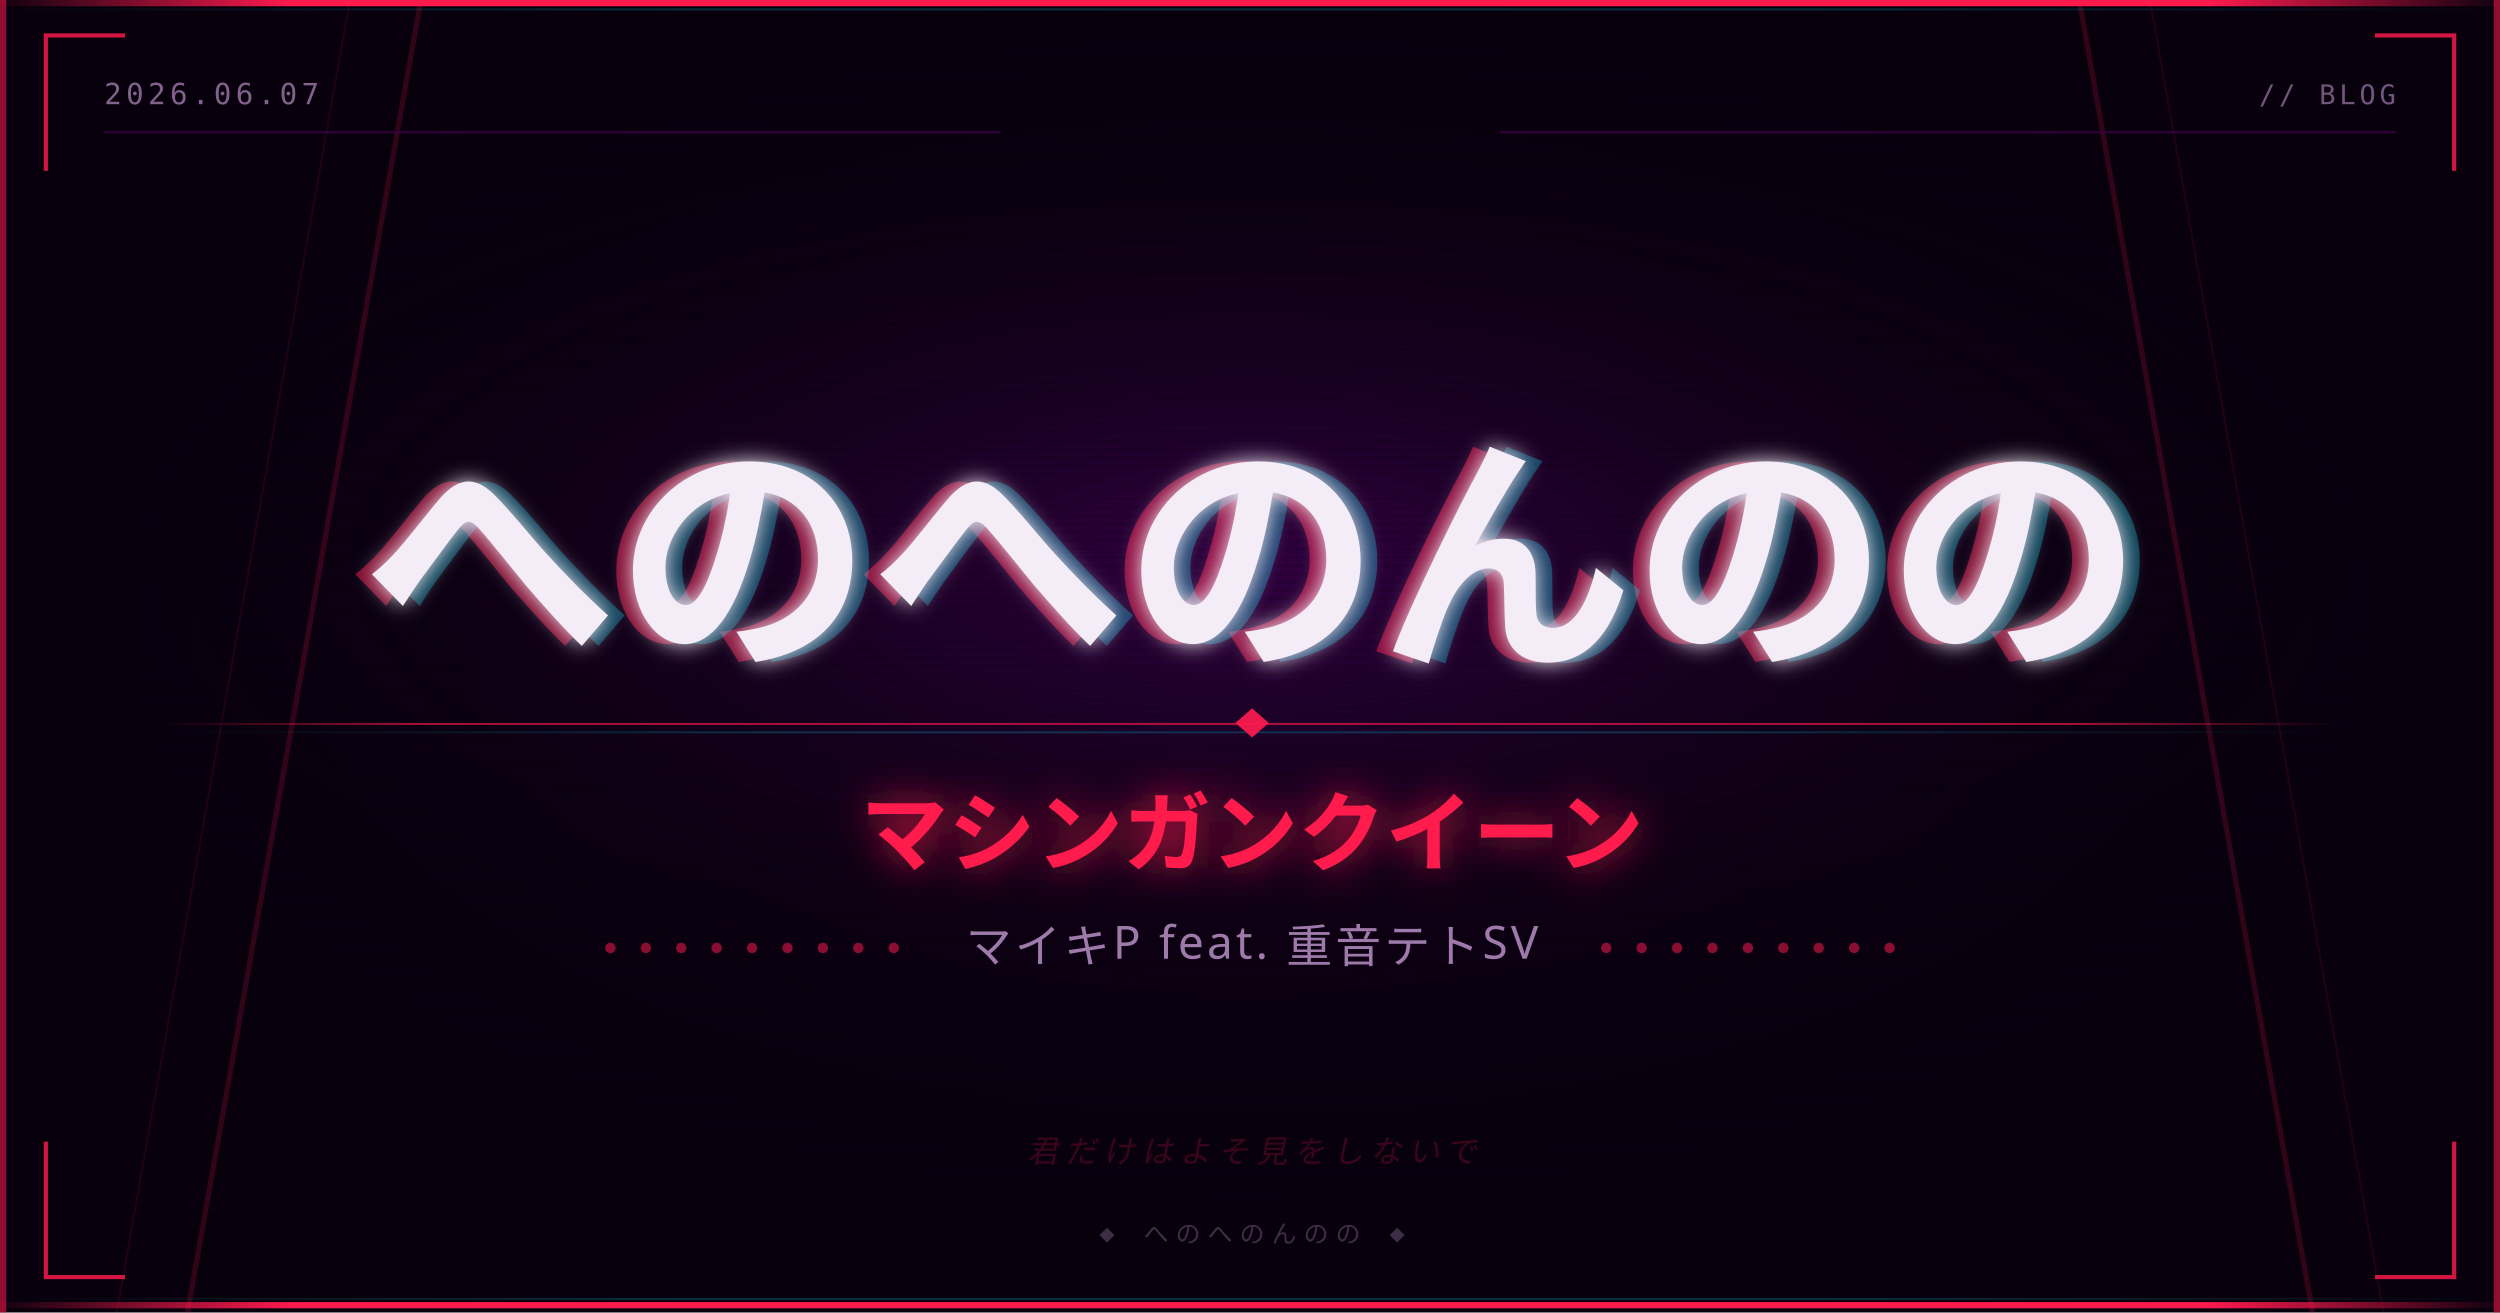
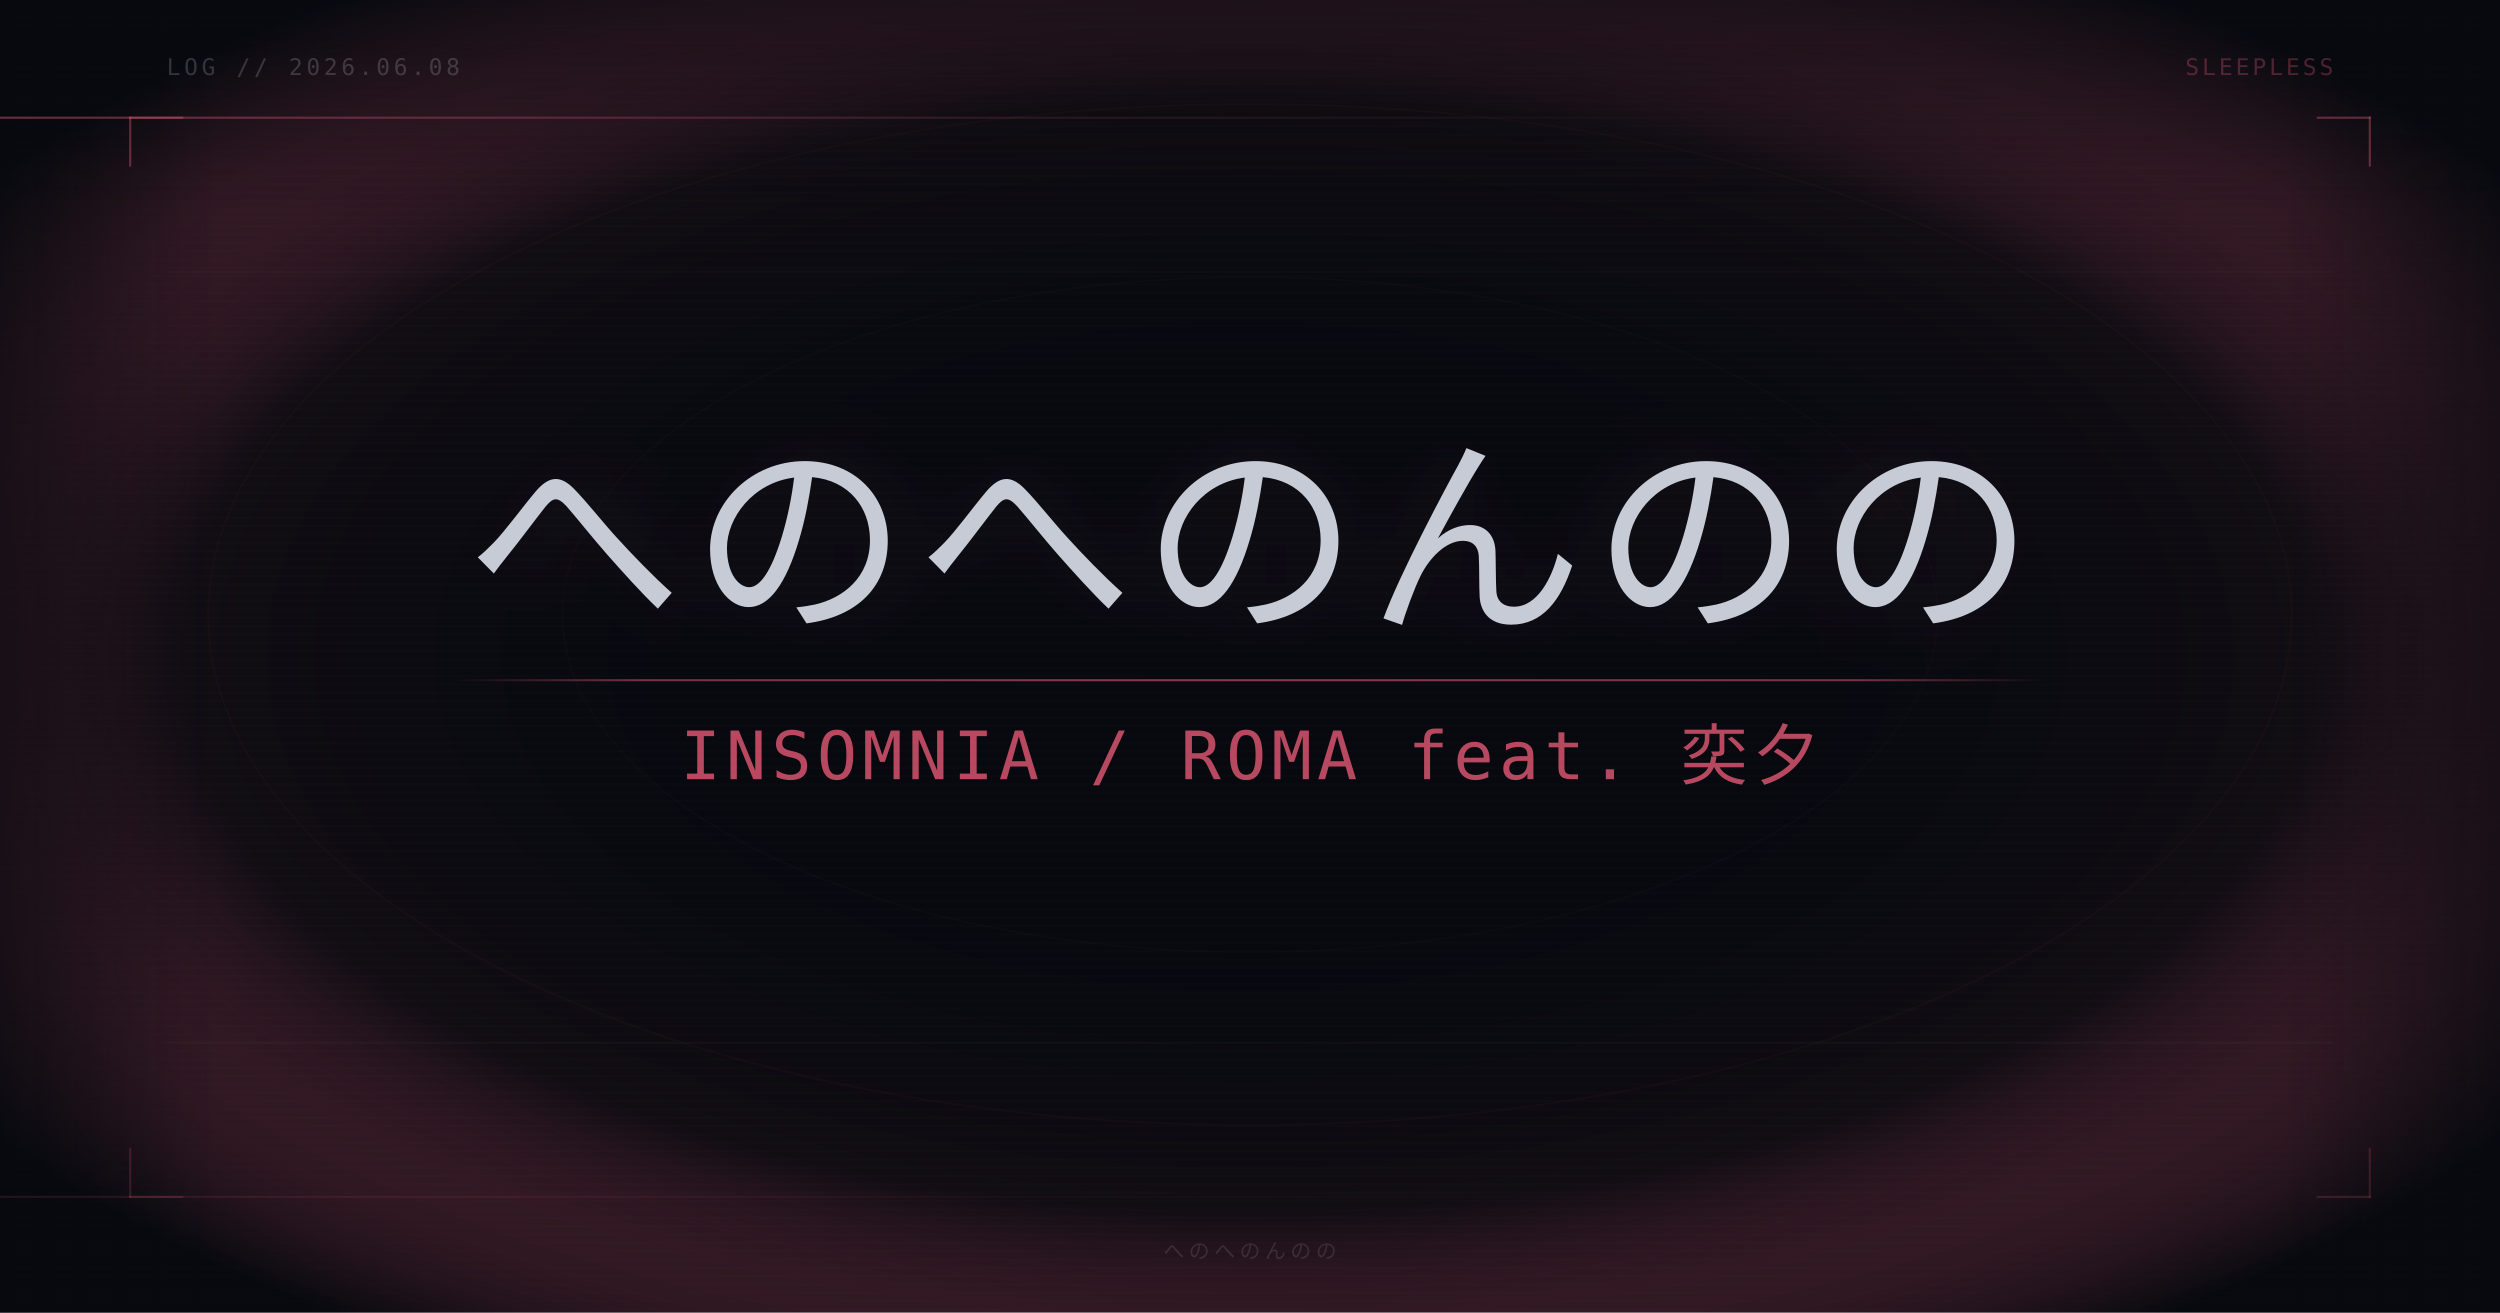
<svg xmlns="http://www.w3.org/2000/svg" width="1200" height="630" viewBox="0 0 1200 630">
  <defs>
-     <pattern id="scan" x="0" y="0" width="2" height="4" patternUnits="userSpaceOnUse">
-       <rect x="0" y="3" width="2" height="1" fill="#000000" opacity="0.13" />
+     <radialGradient id="rg" cx="50%" cy="50%" r="62%">
+       <stop offset="28%" stop-color="#07090f" stop-opacity="0" />
+       <stop offset="68%" stop-color="#d95570" stop-opacity="0.045" />
+       <stop offset="100%" stop-color="#07090f" stop-opacity="0.76" />
+     </radialGradient>
+     <linearGradient id="lx" x1="0%" y1="0%" x2="100%" y2="0%">
+       <stop offset="0%" stop-color="#07090f" stop-opacity="0.62" />
+       <stop offset="9%" stop-color="#07090f" stop-opacity="0" />
+       <stop offset="91%" stop-color="#07090f" stop-opacity="0" />
+       <stop offset="100%" stop-color="#07090f" stop-opacity="0.62" />
+     </linearGradient>
+     <linearGradient id="ly" x1="0%" y1="0%" x2="0%" y2="100%">
+       <stop offset="0%" stop-color="#07090f" stop-opacity="0.46" />
+       <stop offset="16%" stop-color="#07090f" stop-opacity="0" />
+     </linearGradient>
+     <linearGradient id="sc" x1="0%" y1="0%" x2="100%" y2="0%">
+       <stop offset="0%" stop-color="#d95570" stop-opacity="1" />
+       <stop offset="42%" stop-color="#d95570" stop-opacity="0.28" />
+       <stop offset="68%" stop-color="#d95570" stop-opacity="0" />
+     </linearGradient>
+     <linearGradient id="scc" x1="0%" y1="0%" x2="100%" y2="0%">
+       <stop offset="0%" stop-color="#d95570" stop-opacity="0" />
+       <stop offset="12%" stop-color="#d95570" stop-opacity="0.85" />
+       <stop offset="50%" stop-color="#d95570" stop-opacity="1" />
+       <stop offset="88%" stop-color="#d95570" stop-opacity="0.85" />
+       <stop offset="100%" stop-color="#d95570" stop-opacity="0" />
+     </linearGradient>
+     <filter id="gb" x="-15%" y="-120%" width="130%" height="340%">
+       <feGaussianBlur stdDeviation="18" />
+     </filter>
+     <pattern id="sl" x="0" y="0" width="1200" height="4" patternUnits="userSpaceOnUse">
+       <line x1="0" y1="0.5" x2="1200" y2="0.5" stroke="#c6cbd6" stroke-width="0.5" stroke-opacity="0.022" />
    </pattern>
-     <radialGradient id="bg-mid" cx="50%" cy="47%" r="52%">
-       <stop offset="0%" stop-color="#280035" stop-opacity="0.55" />
-       <stop offset="100%" stop-color="#08000d" stop-opacity="0" />
-     </radialGradient>
-     <radialGradient id="title-bloom" cx="50%" cy="50%" r="50%">
-       <stop offset="0%" stop-color="#3d0050" stop-opacity="0.65" />
-       <stop offset="100%" stop-color="#08000d" stop-opacity="0" />
-     </radialGradient>
-     <linearGradient id="line-h" x1="0%" y1="0%" x2="100%" y2="0%">
-       <stop offset="0%" stop-color="#ff1a4e" stop-opacity="0" />
-       <stop offset="12%" stop-color="#ff1a4e" stop-opacity="1" />
-       <stop offset="88%" stop-color="#ff1a4e" stop-opacity="1" />
-       <stop offset="100%" stop-color="#ff1a4e" stop-opacity="0" />
-     </linearGradient>
-     <linearGradient id="line-cyan" x1="0%" y1="0%" x2="100%" y2="0%">
-       <stop offset="0%" stop-color="#00e5ff" stop-opacity="0" />
-       <stop offset="28%" stop-color="#00e5ff" stop-opacity="0.2" />
-       <stop offset="72%" stop-color="#00e5ff" stop-opacity="0.2" />
-       <stop offset="100%" stop-color="#00e5ff" stop-opacity="0" />
-     </linearGradient>
-     <filter id="f-glow-fg" x="-8%" y="-55%" width="116%" height="210%">
-       <feGaussianBlur in="SourceGraphic" stdDeviation="5" result="b" />
-       <feMerge>
-         <feMergeNode in="b" />
-         <feMergeNode in="SourceGraphic" />
-       </feMerge>
-     </filter>
-     <filter id="f-glow-red" x="-12%" y="-90%" width="124%" height="280%">
-       <feGaussianBlur in="SourceGraphic" stdDeviation="10" result="b" />
-       <feMerge>
-         <feMergeNode in="b" />
-         <feMergeNode in="SourceGraphic" />
-       </feMerge>
-     </filter>
  </defs>
-   <rect width="1200" height="630" fill="#08000d" />
-   <rect width="1200" height="630" fill="url(#bg-mid)" />
-   <ellipse cx="600" cy="268" rx="560" ry="215" fill="url(#title-bloom)" />
-   <rect width="1200" height="630" fill="url(#scan)" />
-   <rect x="0" y="0" width="1200" height="3" fill="url(#line-h)" />
-   <rect x="0" y="4" width="1200" height="1" fill="url(#line-cyan)" />
-   <rect x="0" y="625" width="1200" height="3" fill="url(#line-h)" />
-   <rect x="0" y="623" width="1200" height="1" fill="url(#line-cyan)" />
-   <rect x="0" y="0" width="3" height="630" fill="#ff1a4e" opacity="0.55" />
-   <rect x="1197" y="0" width="3" height="630" fill="#ff1a4e" opacity="0.55" />
-   <polyline points="60,17 22,17 22,82" fill="none" stroke="#ff1a4e" stroke-width="2" opacity="0.82" />
-   <polyline points="1140,17 1178,17 1178,82" fill="none" stroke="#ff1a4e" stroke-width="2" opacity="0.82" />
-   <polyline points="60,613 22,613 22,548" fill="none" stroke="#ff1a4e" stroke-width="2" opacity="0.82" />
-   <polyline points="1140,613 1178,613 1178,548" fill="none" stroke="#ff1a4e" stroke-width="2" opacity="0.82" />
-   <line x1="998" y1="0" x2="1110" y2="630" stroke="#ff1a4e" stroke-width="2.5" opacity="0.17" />
-   <line x1="1032" y1="0" x2="1144" y2="630" stroke="#ff1a4e" stroke-width="1" opacity="0.09" />
-   <line x1="202" y1="0" x2="90" y2="630" stroke="#ff1a4e" stroke-width="2.5" opacity="0.17" />
-   <line x1="168" y1="0" x2="56" y2="630" stroke="#ff1a4e" stroke-width="1" opacity="0.09" />
-   <text x="50" y="50" font-family="monospace" font-size="14" fill="#9e7aaa" letter-spacing="0.15em" opacity="0.8">2026.06.07</text>
-   <text x="1150" y="50" text-anchor="end" font-family="monospace" font-size="13" fill="#9e7aaa" letter-spacing="0.14em" opacity="0.7">// BLOG</text>
-   <rect x="50" y="63" width="430" height="1" fill="#3a0045" opacity="0.85" />
-   <rect x="720" y="63" width="430" height="1" fill="#3a0045" opacity="0.85" />
-   <text x="593" y="312" text-anchor="middle" font-family="sans-serif" font-size="122" font-weight="900" fill="#ff1a4e" opacity="0.48">へのへのんのの</text>
-   <text x="609" y="312" text-anchor="middle" font-family="sans-serif" font-size="122" font-weight="900" fill="#00e5ff" opacity="0.28">へのへのんのの</text>
-   <text x="601" y="312" text-anchor="middle" font-family="sans-serif" font-size="122" font-weight="900" fill="#f4ecf7" filter="url(#f-glow-fg)">へのへのんのの</text>
-   <rect x="80" y="347" width="1040" height="1" fill="url(#line-h)" opacity="0.62" />
-   <rect x="80" y="351" width="1040" height="1" fill="url(#line-cyan)" />
-   <polygon points="601,340 609,347 601,354 593,347" fill="#ff1a4e" opacity="0.92" />
-   <text x="601" y="415" text-anchor="middle" font-family="sans-serif" font-size="42" font-weight="700" fill="#ff1a4e" filter="url(#f-glow-red)">マシンガンクイーン</text>
-   <g fill="#ff1a4e" opacity="0.52">
-     <circle cx="293" cy="455" r="2.5" />
-     <circle cx="310" cy="455" r="2.5" />
-     <circle cx="327" cy="455" r="2.5" />
-     <circle cx="344" cy="455" r="2.5" />
-     <circle cx="361" cy="455" r="2.5" />
-     <circle cx="378" cy="455" r="2.5" />
-     <circle cx="395" cy="455" r="2.5" />
-     <circle cx="412" cy="455" r="2.5" />
-     <circle cx="429" cy="455" r="2.5" />
-   </g>
-   <text x="601" y="462" text-anchor="middle" font-family="sans-serif" font-size="22" fill="#9e7aaa" letter-spacing="0.07em">マイキP feat. 重音テトSV</text>
-   <g fill="#ff1a4e" opacity="0.52">
-     <circle cx="771" cy="455" r="2.5" />
-     <circle cx="788" cy="455" r="2.5" />
-     <circle cx="805" cy="455" r="2.5" />
-     <circle cx="822" cy="455" r="2.5" />
-     <circle cx="839" cy="455" r="2.5" />
-     <circle cx="856" cy="455" r="2.5" />
-     <circle cx="873" cy="455" r="2.5" />
-     <circle cx="890" cy="455" r="2.5" />
-     <circle cx="907" cy="455" r="2.5" />
-   </g>
-   <text x="601" y="558" text-anchor="middle" font-family="sans-serif" font-size="15" font-style="italic" fill="#ff1a4e" opacity="0.2" letter-spacing="0.22em">君だけはよそ見をしないで</text>
-   <text x="601" y="596" text-anchor="middle" font-family="monospace" font-size="12" fill="#9e7aaa" opacity="0.36" letter-spacing="0.28em">◆  へのへのんのの  ◆</text>
+   <rect width="1200" height="630" fill="#07090f" />
+   <rect width="1200" height="630" fill="url(#sl)" />
+   <rect width="1200" height="630" fill="url(#rg)" />
+   <rect width="1200" height="630" fill="url(#lx)" />
+   <rect width="1200" height="630" fill="url(#ly)" />
+   <ellipse cx="600" cy="295" rx="500" ry="245" fill="none" stroke="#d95570" stroke-width="0.8" stroke-opacity="0.04" />
+   <ellipse cx="600" cy="295" rx="330" ry="162" fill="none" stroke="#d95570" stroke-width="0.6" stroke-opacity="0.03" />
+   <rect x="0" y="56" width="1200" height="1" fill="url(#sc)" opacity="0.48" />
+   <text x="80" y="36" font-family="monospace" font-size="11" fill="#c6cbd6" fill-opacity="0.22" letter-spacing="0.16em">LOG // 2026.06.08</text>
+   <text x="1120" y="36" text-anchor="end" font-family="monospace" font-size="11" fill="#d95570" fill-opacity="0.32" letter-spacing="0.13em">SLEEPLESS</text>
+   <rect x="62" y="56" width="26" height="1" fill="#d95570" fill-opacity="0.42" />
+   <rect x="62" y="56" width="1" height="24" fill="#d95570" fill-opacity="0.42" />
+   <rect x="1112" y="56" width="26" height="1" fill="#d95570" fill-opacity="0.42" />
+   <rect x="1137" y="56" width="1" height="24" fill="#d95570" fill-opacity="0.42" />
+   <rect x="80" y="130" width="1040" height="1" fill="#c6cbd6" fill-opacity="0.022" />
+   <rect x="80" y="500" width="1040" height="1" fill="#c6cbd6" fill-opacity="0.022" />
+   <text x="600" y="296" text-anchor="middle" font-family="monospace" font-size="104" fill="#d95570" fill-opacity="0.11" filter="url(#gb)">へのへのんのの</text>
+   <text x="600" y="296" text-anchor="middle" font-family="monospace" font-size="104" fill="#c6cbd6" letter-spacing="0.04em">へのへのんのの</text>
+   <rect x="220" y="326" width="760" height="1" fill="url(#scc)" opacity="0.62" />
+   <text x="600" y="374" text-anchor="middle" font-family="monospace" font-size="32" fill="#d95570" fill-opacity="0.84" letter-spacing="0.08em">INSOMNIA / ROMA feat. 奕夕</text>
+   <rect x="62" y="574" width="26" height="1" fill="#d95570" fill-opacity="0.2" />
+   <rect x="62" y="551" width="1" height="24" fill="#d95570" fill-opacity="0.2" />
+   <rect x="1112" y="574" width="26" height="1" fill="#d95570" fill-opacity="0.2" />
+   <rect x="1137" y="551" width="1" height="24" fill="#d95570" fill-opacity="0.2" />
+   <rect x="0" y="574" width="1200" height="1" fill="url(#sc)" opacity="0.14" />
+   <text x="600" y="604" text-anchor="middle" font-family="monospace" font-size="10" fill="#c6cbd6" fill-opacity="0.14" letter-spacing="0.22em">へのへのんのの</text>
</svg>
